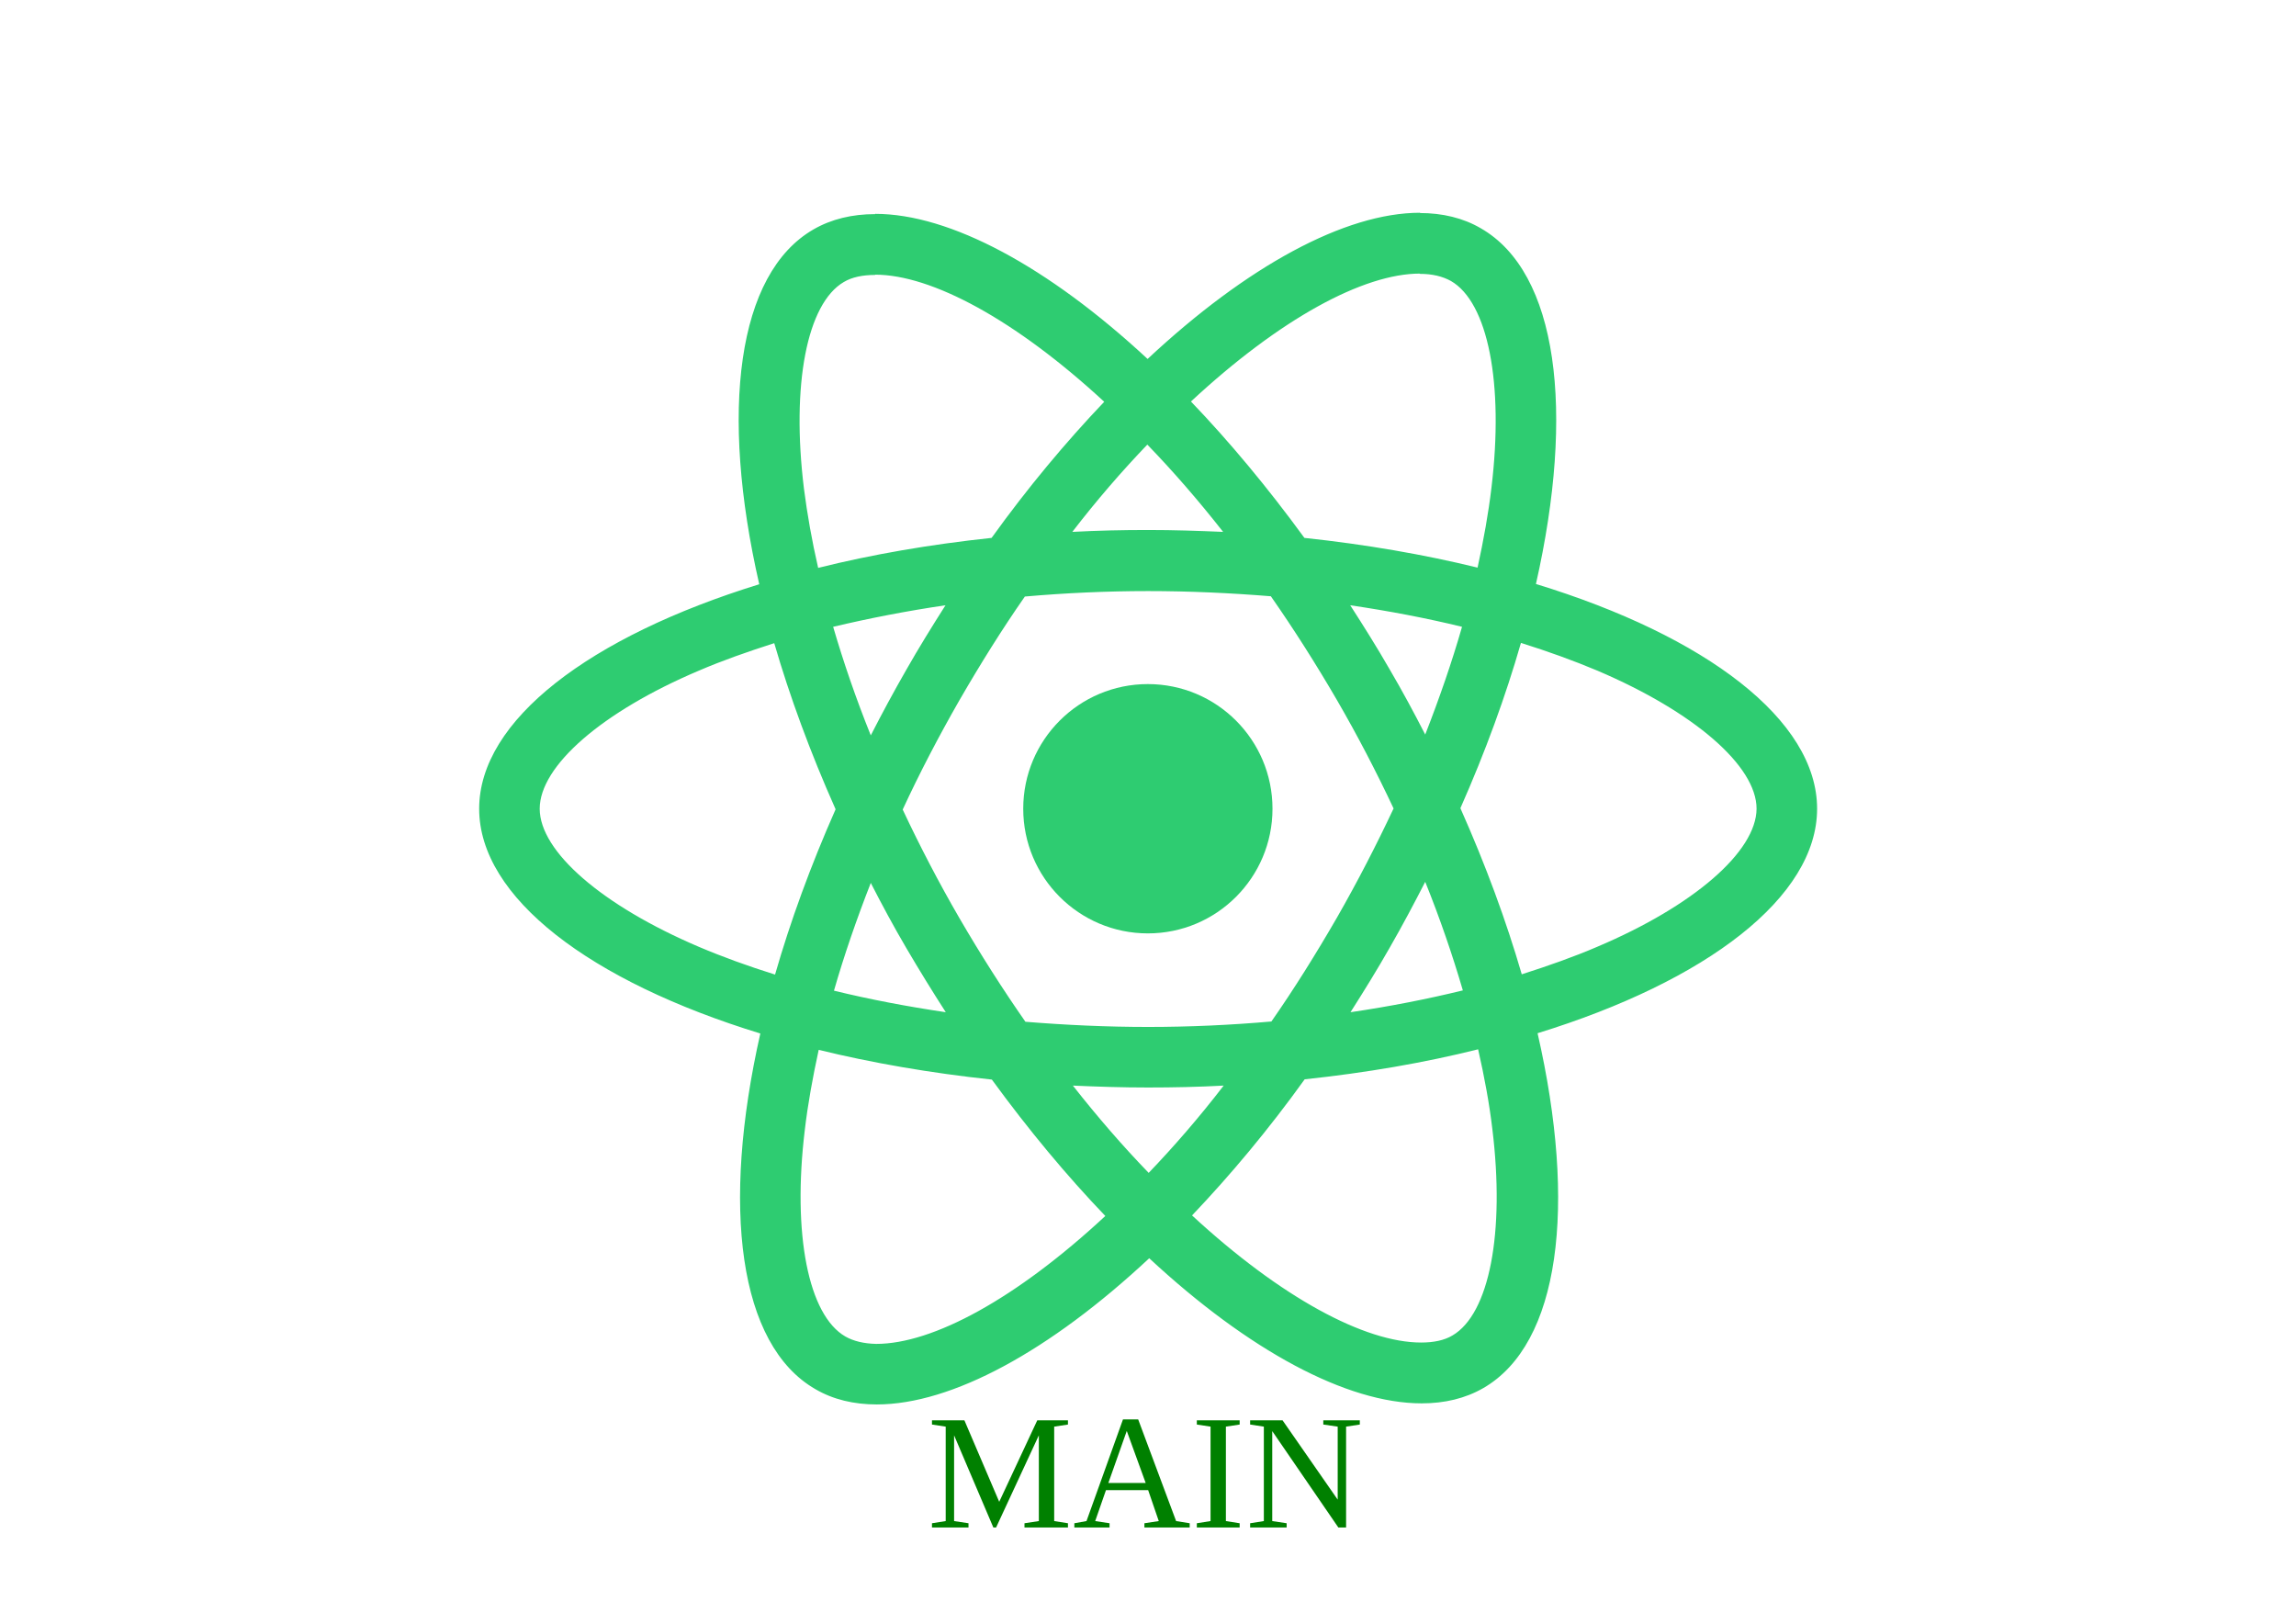
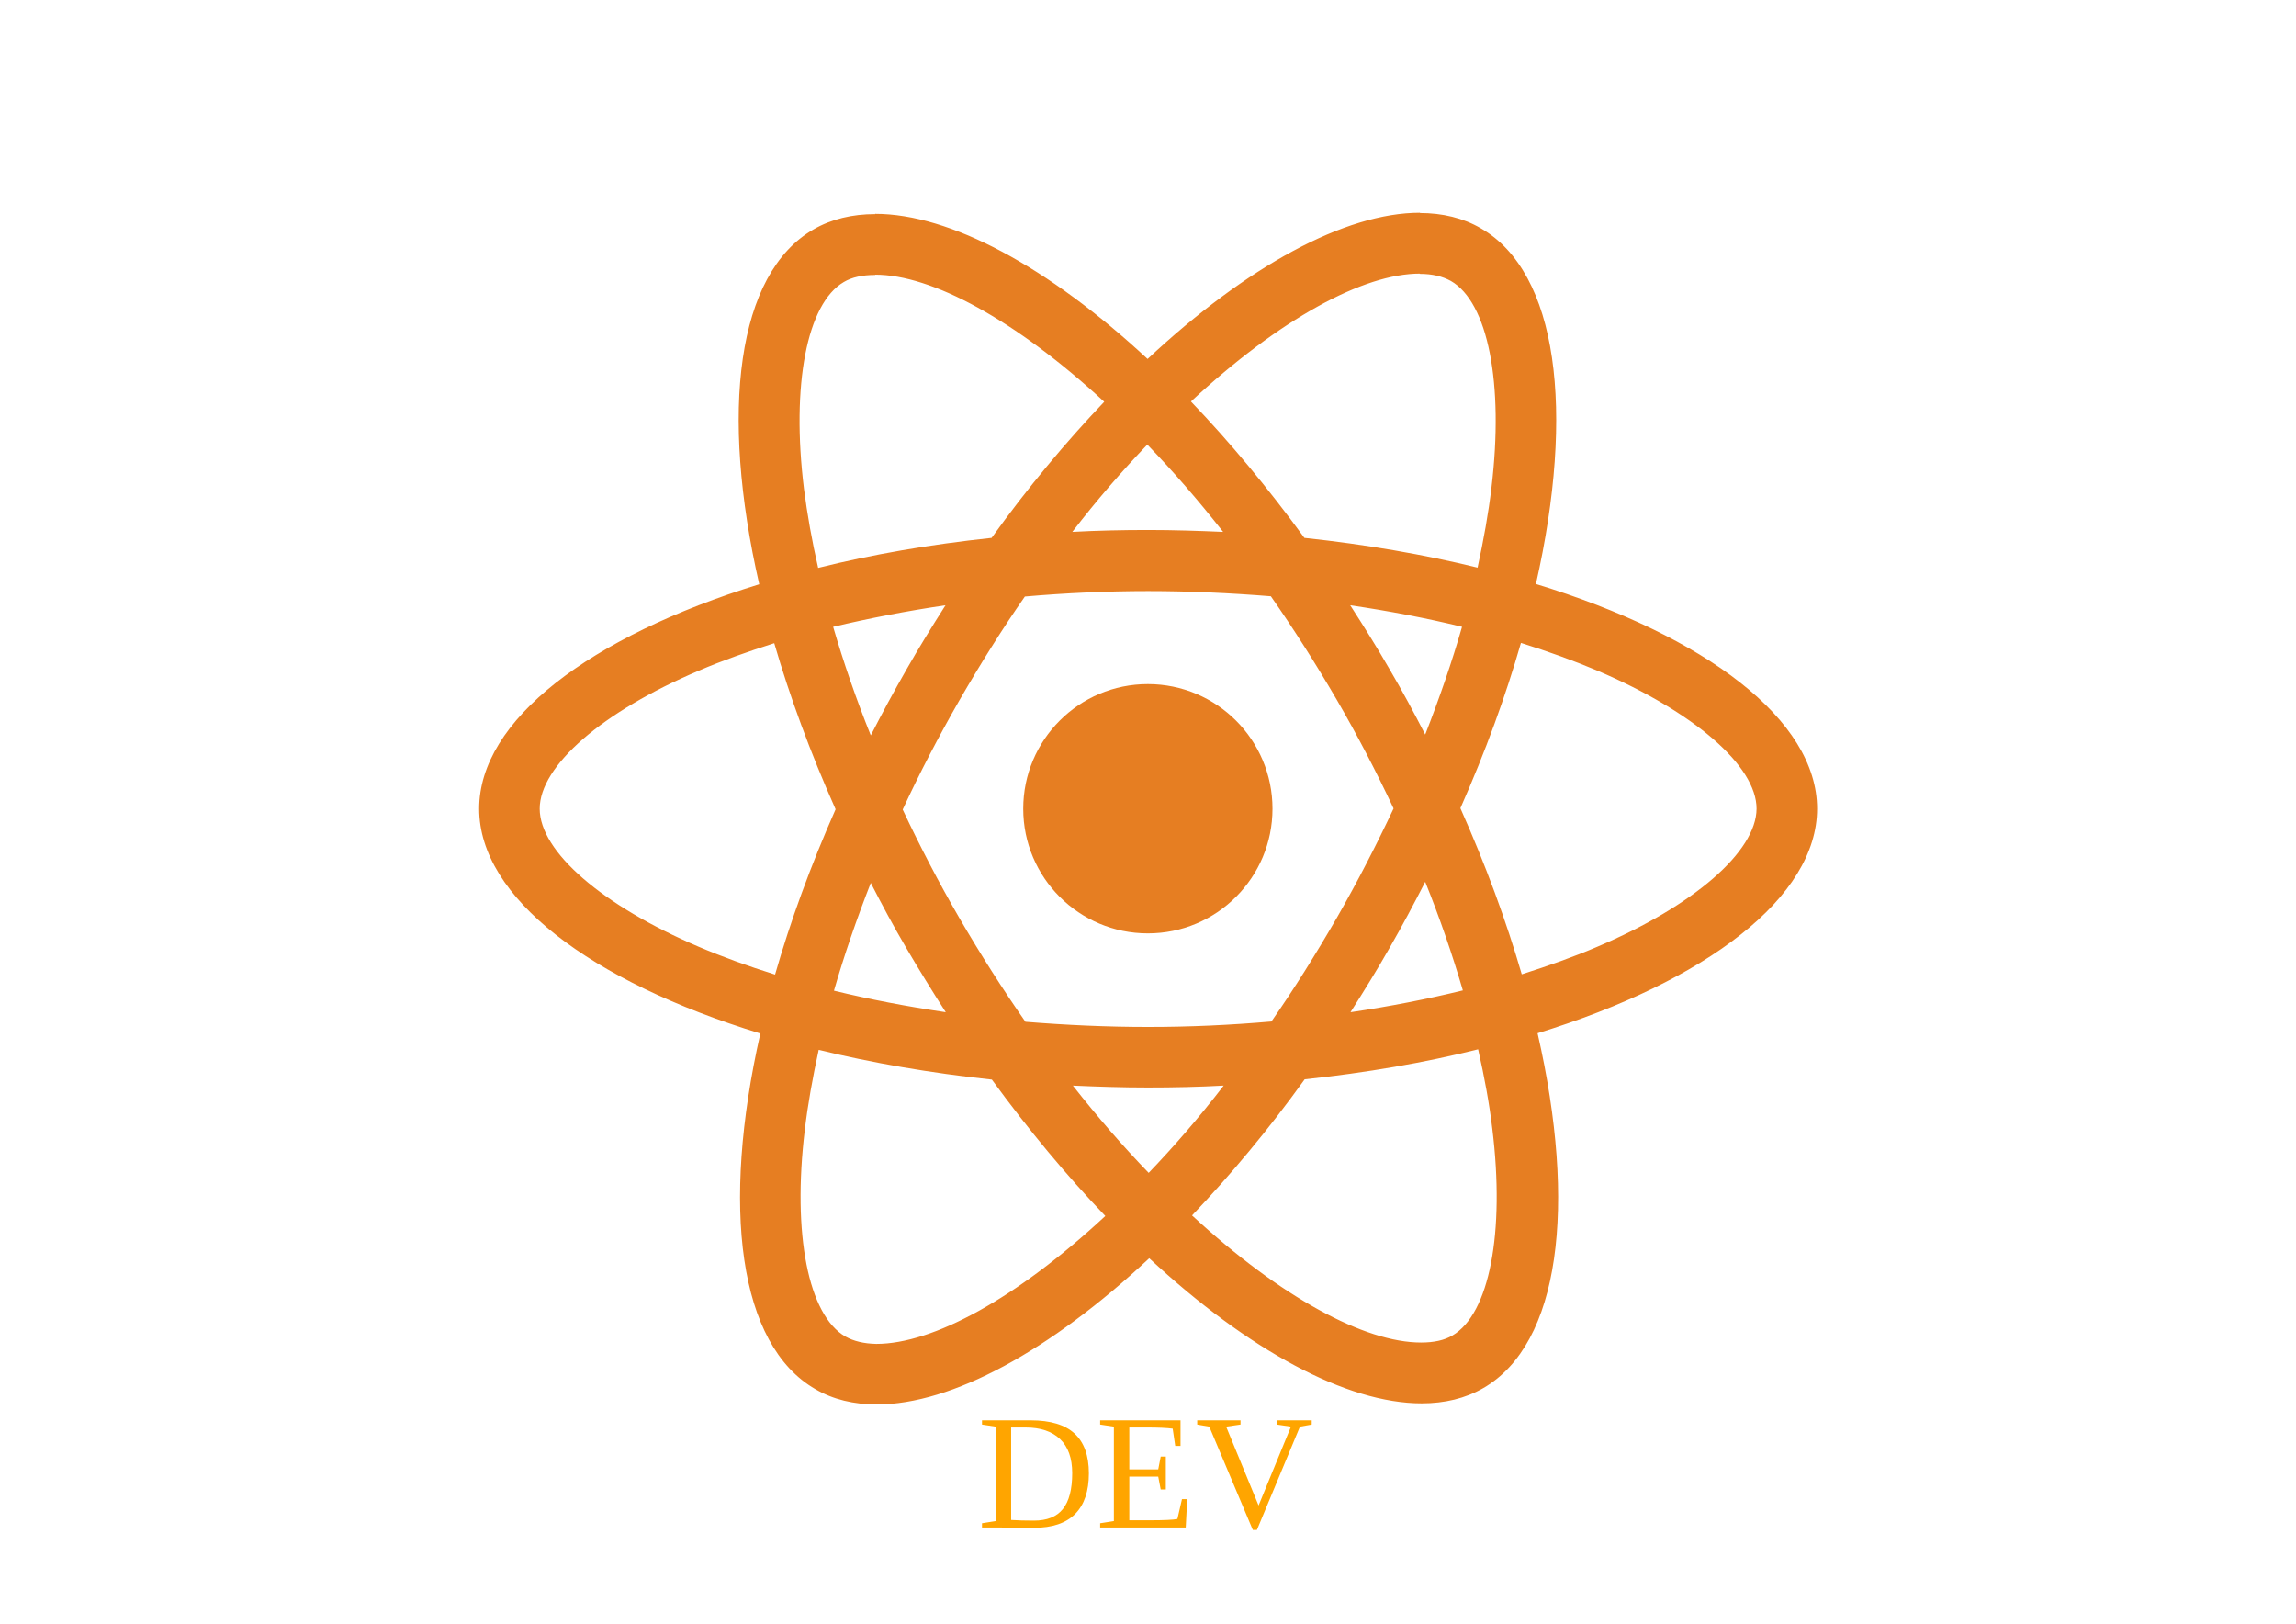
<svg xmlns="http://www.w3.org/2000/svg" viewBox="0 0 841.9 595.3">
-   <g fill="#2ECC71">
+   <g fill="#E67E22">
    <path d="M666.3 296.5c0-32.5-40.7-63.3-103.1-82.4 14.4-63.6 8-114.2-20.2-130.4-6.5-3.8-14.1-5.6-22.4-5.6v22.3c4.6 0 8.3.9 11.4 2.6 13.6 7.8 19.5 37.5 14.9 75.7-1.1 9.4-2.9 19.3-5.1 29.4-19.6-4.8-41-8.5-63.5-10.9-13.5-18.5-27.5-35.3-41.6-50 32.6-30.3 63.2-46.9 84-46.9V78c-27.5 0-63.5 19.6-99.9 53.6-36.4-33.8-72.4-53.2-99.9-53.2v22.3c20.7 0 51.4 16.5 84 46.6-14 14.7-28 31.4-41.3 49.9-22.6 2.4-44 6.1-63.6 11-2.3-10-4-19.7-5.2-29-4.7-38.2 1.1-67.9 14.6-75.8 3-1.8 6.9-2.6 11.5-2.6V78.5c-8.4 0-16 1.8-22.6 5.6-28.1 16.2-34.4 66.7-19.9 130.1-62.2 19.2-102.7 49.9-102.7 82.3 0 32.5 40.7 63.3 103.1 82.4-14.4 63.6-8 114.2 20.2 130.4 6.5 3.8 14.1 5.6 22.5 5.6 27.5 0 63.5-19.6 99.9-53.6 36.4 33.8 72.4 53.2 99.9 53.2 8.4 0 16-1.8 22.6-5.6 28.1-16.2 34.4-66.7 19.9-130.1 62-19.1 102.5-49.9 102.5-82.3zm-130.2-66.7c-3.7 12.9-8.3 26.2-13.5 39.5-4.1-8-8.4-16-13.1-24-4.6-8-9.5-15.8-14.4-23.4 14.2 2.1 27.9 4.7 41 7.9zm-45.8 106.5c-7.8 13.5-15.8 26.3-24.1 38.2-14.9 1.3-30 2-45.2 2-15.1 0-30.2-.7-45-1.9-8.3-11.9-16.4-24.6-24.2-38-7.6-13.1-14.5-26.4-20.8-39.8 6.2-13.4 13.2-26.8 20.7-39.9 7.8-13.5 15.8-26.3 24.1-38.2 14.9-1.3 30-2 45.2-2 15.1 0 30.2.7 45 1.9 8.3 11.9 16.4 24.6 24.2 38 7.6 13.1 14.5 26.4 20.8 39.8-6.3 13.4-13.2 26.8-20.7 39.9zm32.3-13c5.4 13.4 10 26.8 13.8 39.8-13.1 3.2-26.9 5.9-41.2 8 4.9-7.7 9.8-15.6 14.4-23.7 4.6-8 8.9-16.1 13-24.1zM421.2 430c-9.3-9.6-18.6-20.3-27.8-32 9 .4 18.2.7 27.5.7 9.4 0 18.7-.2 27.8-.7-9 11.7-18.3 22.4-27.5 32zm-74.4-58.9c-14.2-2.1-27.9-4.7-41-7.9 3.7-12.9 8.3-26.2 13.5-39.5 4.1 8 8.4 16 13.1 24 4.7 8 9.5 15.8 14.4 23.4zM420.7 163c9.3 9.6 18.6 20.3 27.8 32-9-.4-18.2-.7-27.5-.7-9.4 0-18.7.2-27.8.7 9-11.7 18.3-22.4 27.5-32zm-74 58.9c-4.9 7.7-9.8 15.6-14.4 23.7-4.6 8-8.9 16-13 24-5.4-13.4-10-26.8-13.8-39.8 13.1-3.1 26.9-5.8 41.2-7.9zm-90.5 125.2c-35.4-15.1-58.3-34.9-58.3-50.6 0-15.7 22.9-35.6 58.3-50.6 8.6-3.7 18-7 27.7-10.1 5.7 19.6 13.2 40 22.5 60.9-9.2 20.8-16.6 41.1-22.2 60.6-9.9-3.1-19.3-6.5-28-10.2zM310 490c-13.6-7.8-19.5-37.5-14.9-75.7 1.1-9.4 2.9-19.3 5.1-29.4 19.6 4.8 41 8.5 63.5 10.9 13.5 18.5 27.5 35.3 41.6 50-32.6 30.3-63.2 46.9-84 46.9-4.5-.1-8.3-1-11.3-2.7zm237.2-76.2c4.7 38.2-1.1 67.9-14.6 75.8-3 1.8-6.9 2.6-11.5 2.6-20.7 0-51.4-16.5-84-46.6 14-14.7 28-31.4 41.3-49.9 22.6-2.4 44-6.1 63.6-11 2.3 10.1 4.1 19.8 5.2 29.1zm38.5-66.7c-8.6 3.7-18 7-27.7 10.1-5.7-19.6-13.2-40-22.5-60.9 9.2-20.8 16.6-41.1 22.2-60.6 9.9 3.1 19.3 6.5 28.1 10.2 35.4 15.1 58.3 34.9 58.3 50.6-.1 15.7-23 35.6-58.4 50.6zM320.8 78.4z" />
    <circle cx="420.9" cy="296.5" r="45.7" />
    <path d="M520.5 78.1z" />
  </g>
-   <text x="420" y="560" font-size="60" text-anchor="middle" fill="green">
-       MAIN
+   <text x="420" y="560" font-size="60" text-anchor="middle" fill="orange">
+       DEV
    </text>
</svg>
